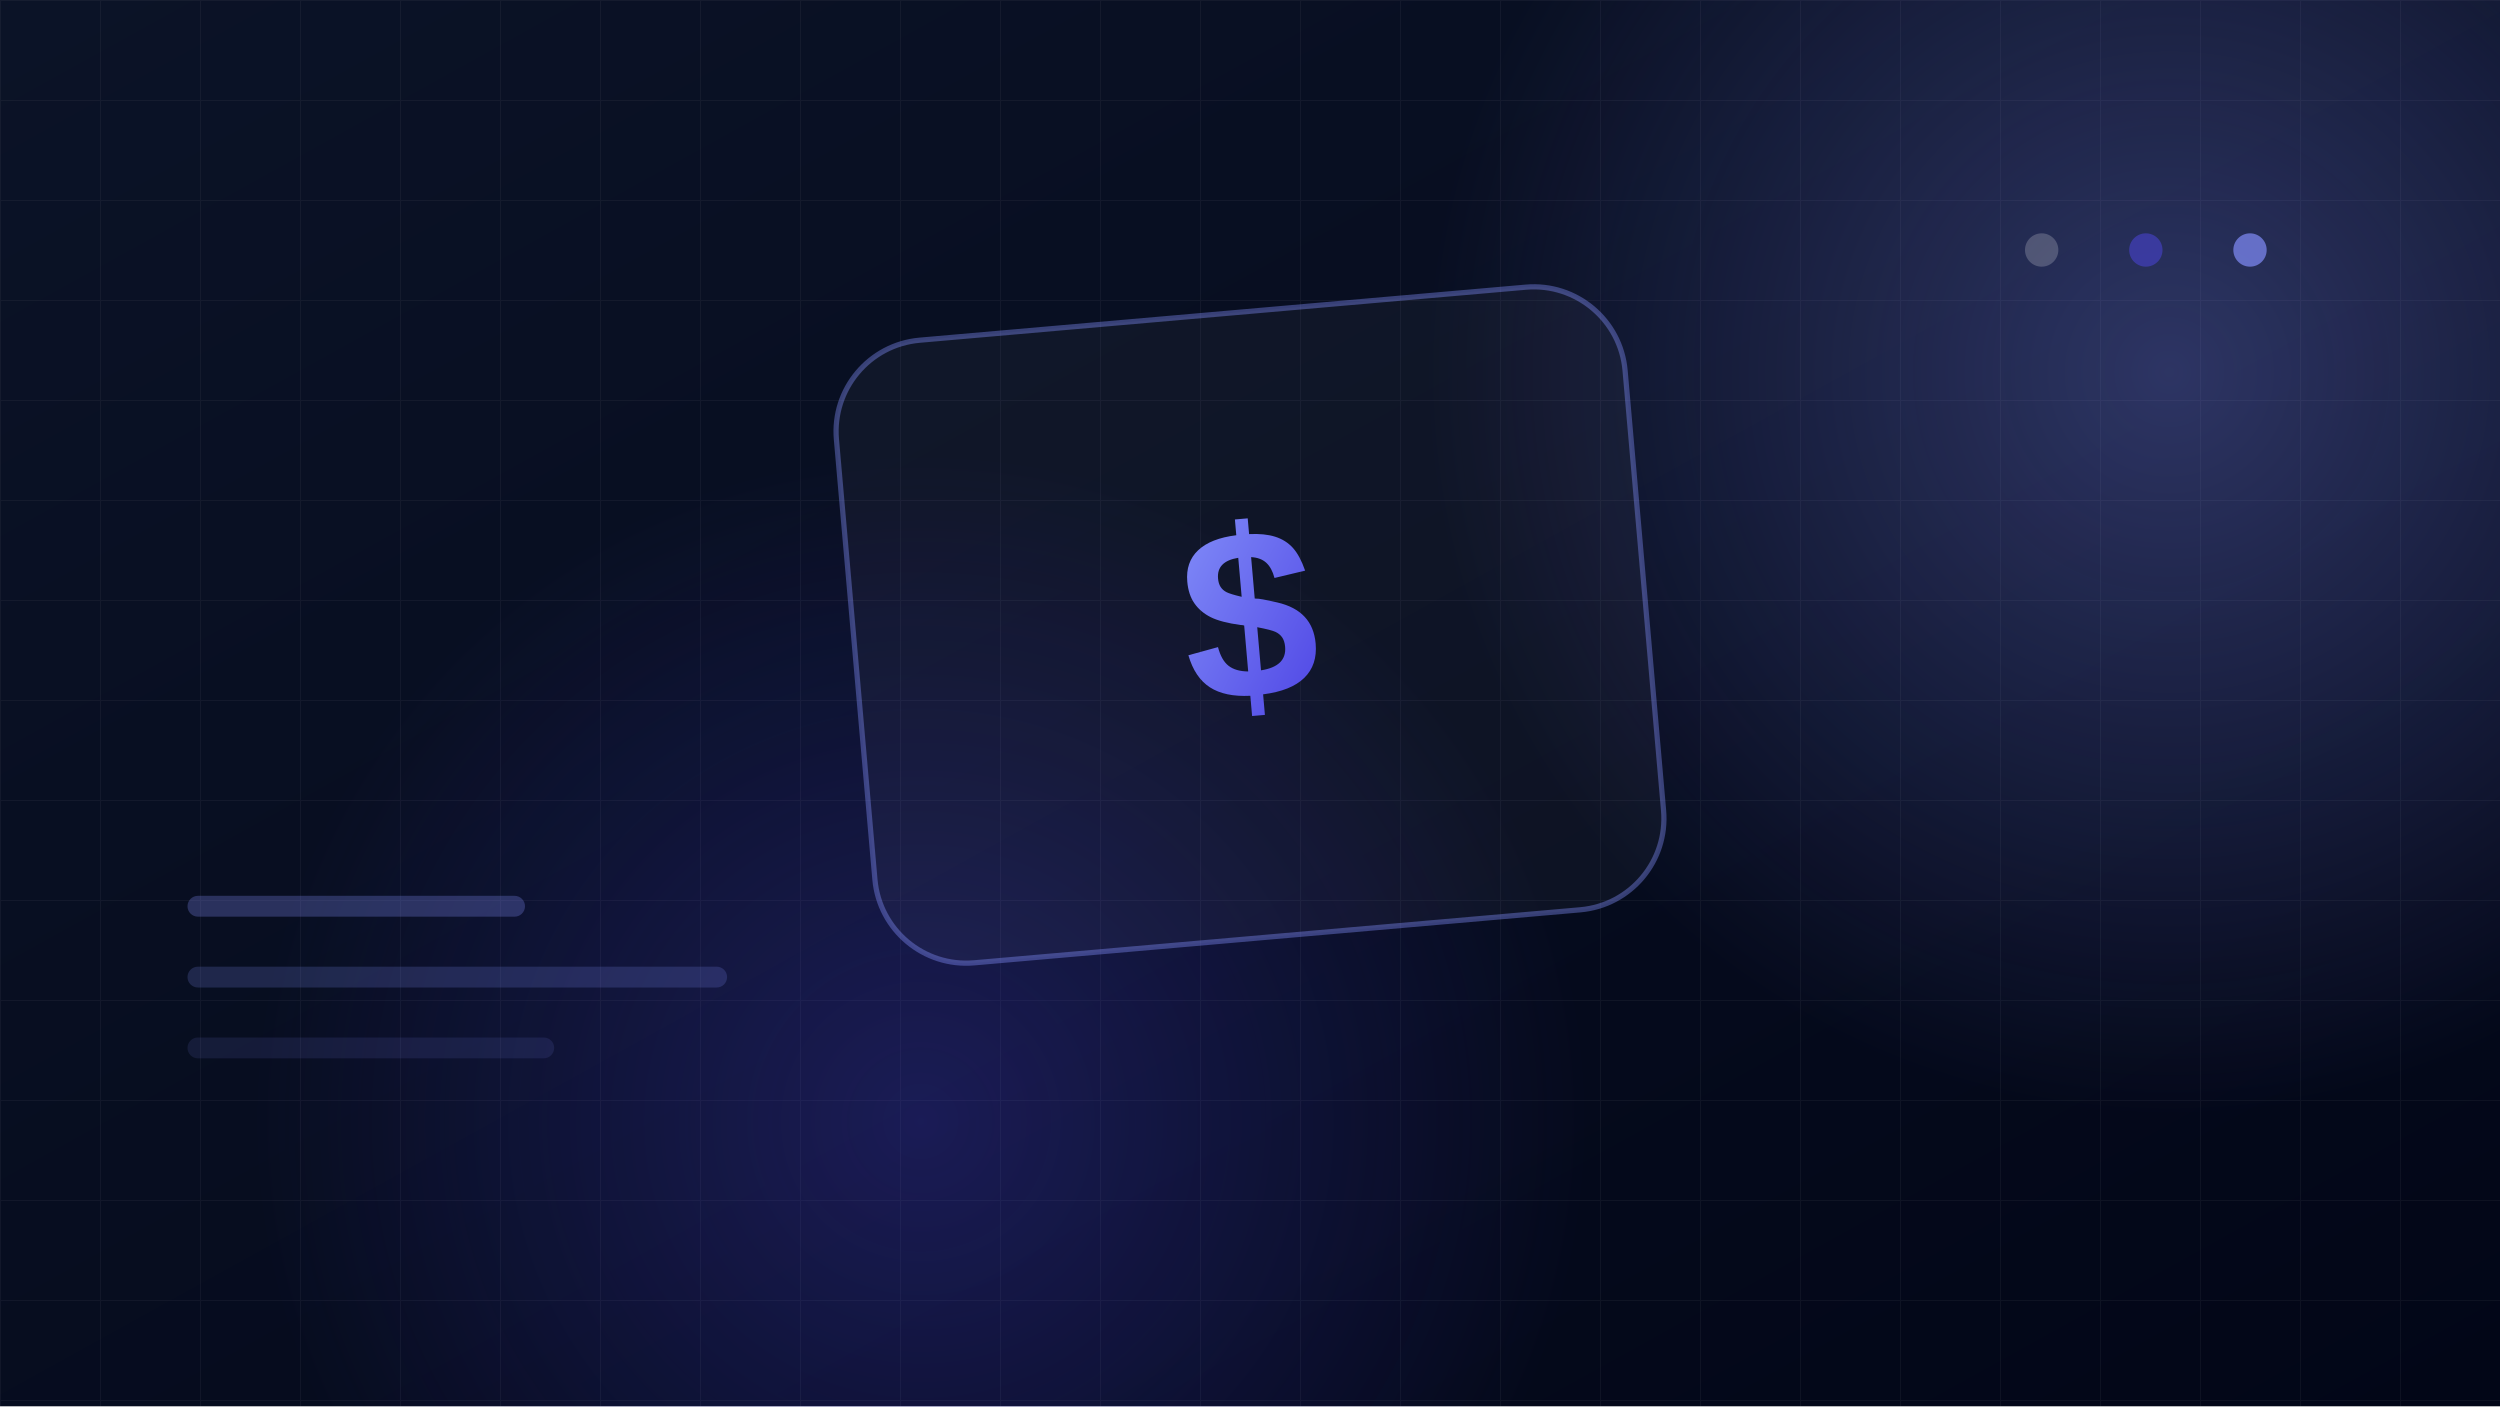
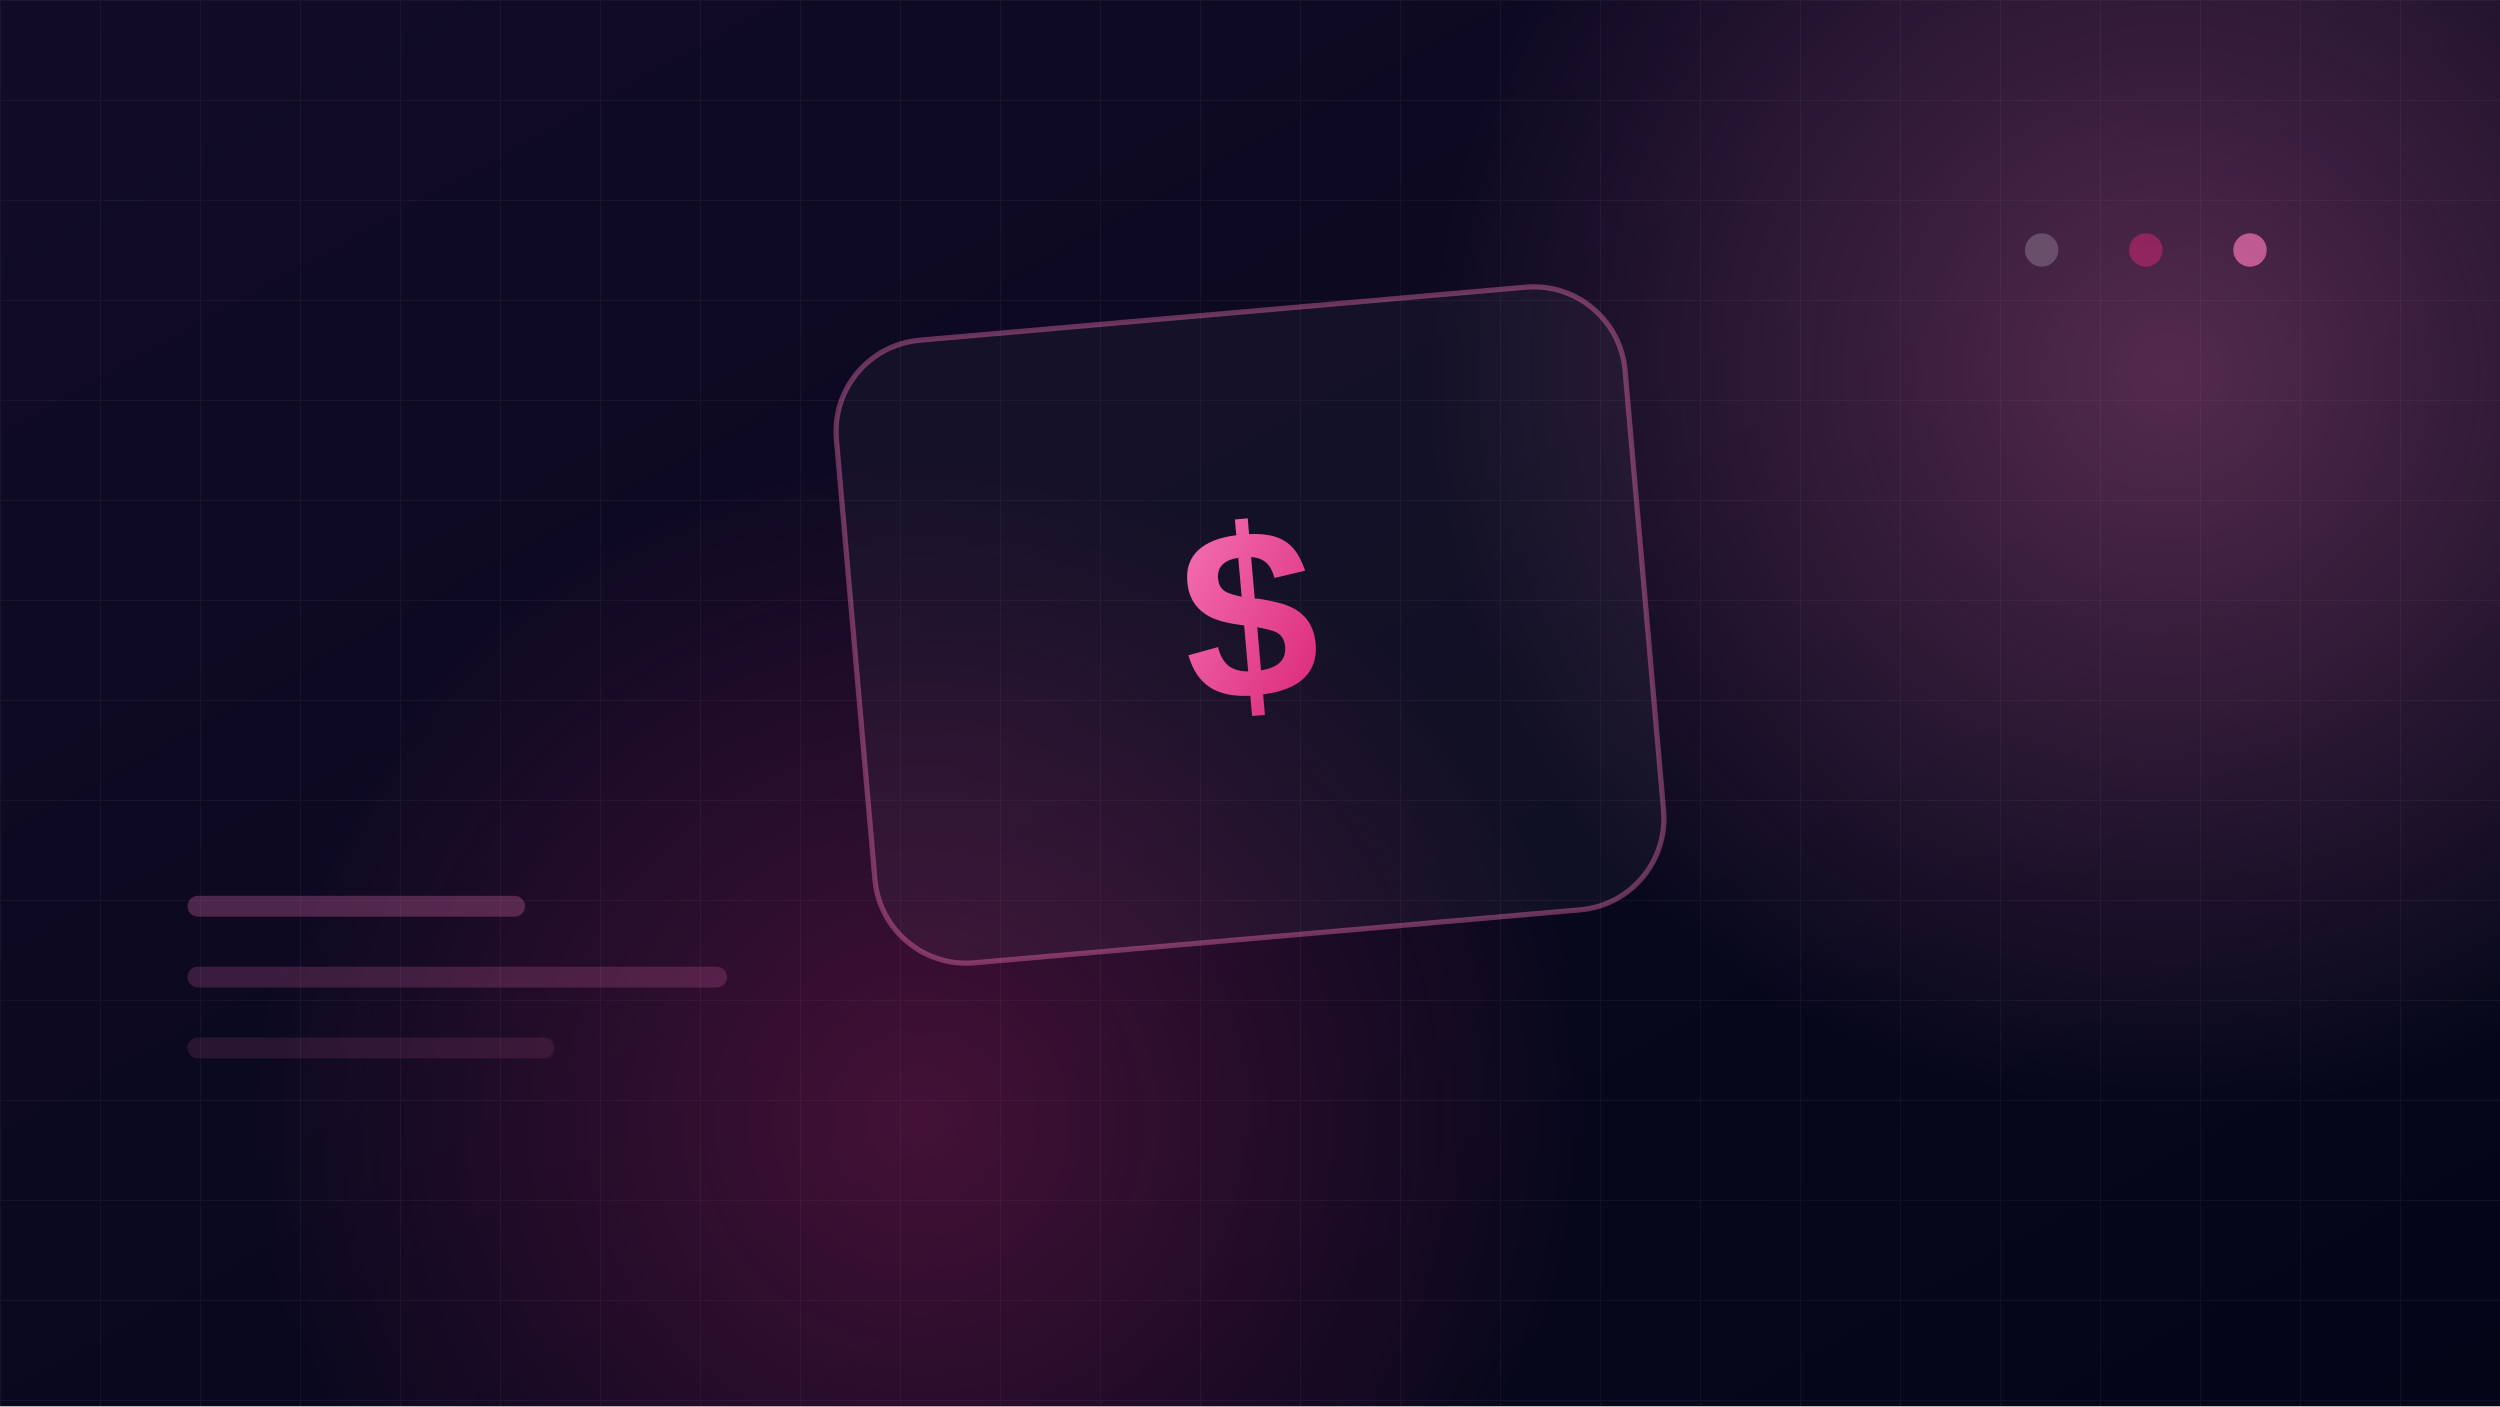
<svg xmlns="http://www.w3.org/2000/svg" width="1200" height="675" viewBox="0 0 1200 675">
  <defs>
    <linearGradient id="bg" x1="0" y1="0" x2="1" y2="1">
-       <stop offset="0" stop-color="#0b1327" />
+       <stop offset="0" stop-color="#120b27" />
      <stop offset="1" stop-color="#020617" />
    </linearGradient>
    <radialGradient id="glow1" cx="0.5" cy="0.5" r="0.5">
-       <stop offset="0" stop-color="#818cf8" stop-opacity="0.32" />
-       <stop offset="1" stop-color="#818cf8" stop-opacity="0" />
+       <stop offset="0" stop-color="#f472b6" stop-opacity="0.32" />
+       <stop offset="1" stop-color="#f472b6" stop-opacity="0" />
    </radialGradient>
    <radialGradient id="glow2" cx="0.5" cy="0.5" r="0.5">
-       <stop offset="0" stop-color="#4f46e5" stop-opacity="0.28" />
-       <stop offset="1" stop-color="#4f46e5" stop-opacity="0" />
+       <stop offset="0" stop-color="#db2777" stop-opacity="0.28" />
+       <stop offset="1" stop-color="#db2777" stop-opacity="0" />
    </radialGradient>
    <linearGradient id="mono" x1="0" y1="0" x2="1" y2="1">
-       <stop offset="0" stop-color="#818cf8" />
-       <stop offset="1" stop-color="#4f46e5" />
+       <stop offset="0" stop-color="#f472b6" />
+       <stop offset="1" stop-color="#db2777" />
    </linearGradient>
    <pattern id="grid" width="48" height="48" patternUnits="userSpaceOnUse">
      <path d="M 48 0 L 0 0 0 48" fill="none" stroke="#ffffff" stroke-opacity="0.045" stroke-width="1" />
    </pattern>
  </defs>
  <rect width="1200" height="675" fill="url(#bg)" />
  <rect width="1200" height="675" fill="url(#grid)" />
  <circle cx="1042" cy="178" r="360" fill="url(#glow1)" />
  <circle cx="442" cy="538" r="320" fill="url(#glow2)" />
  <g transform="rotate(-5 600 300)">
-     <rect x="410" y="150" width="380" height="300" rx="44" fill="#ffffff" fill-opacity="0.035" stroke="#818cf8" stroke-opacity="0.4" stroke-width="2.5" />
+     <rect x="410" y="150" width="380" height="300" rx="44" fill="#ffffff" fill-opacity="0.035" stroke="#f472b6" stroke-opacity="0.4" stroke-width="2.5" />
    <text x="600" y="335" text-anchor="middle" font-family="'Segoe UI',Arial,sans-serif" font-size="116" font-weight="900" fill="url(#mono)">$</text>
  </g>
-   <rect x="90" y="430" width="162" height="10" rx="5" fill="#818cf8" fill-opacity="0.28" />
-   <rect x="90" y="464" width="259" height="10" rx="5" fill="#818cf8" fill-opacity="0.2" />
-   <rect x="90" y="498" width="176" height="10" rx="5" fill="#818cf8" fill-opacity="0.12" />
-   <circle cx="1080" cy="120" r="8" fill="#818cf8" fill-opacity="0.7" />
-   <circle cx="1030" cy="120" r="8" fill="#4f46e5" fill-opacity="0.5" />
+   <rect x="90" y="430" width="162" height="10" rx="5" fill="#f472b6" fill-opacity="0.28" />
+   <rect x="90" y="464" width="259" height="10" rx="5" fill="#f472b6" fill-opacity="0.2" />
+   <rect x="90" y="498" width="176" height="10" rx="5" fill="#f472b6" fill-opacity="0.12" />
+   <circle cx="1080" cy="120" r="8" fill="#f472b6" fill-opacity="0.7" />
+   <circle cx="1030" cy="120" r="8" fill="#db2777" fill-opacity="0.5" />
  <circle cx="980" cy="120" r="8" fill="#ffffff" fill-opacity="0.2" />
</svg>
